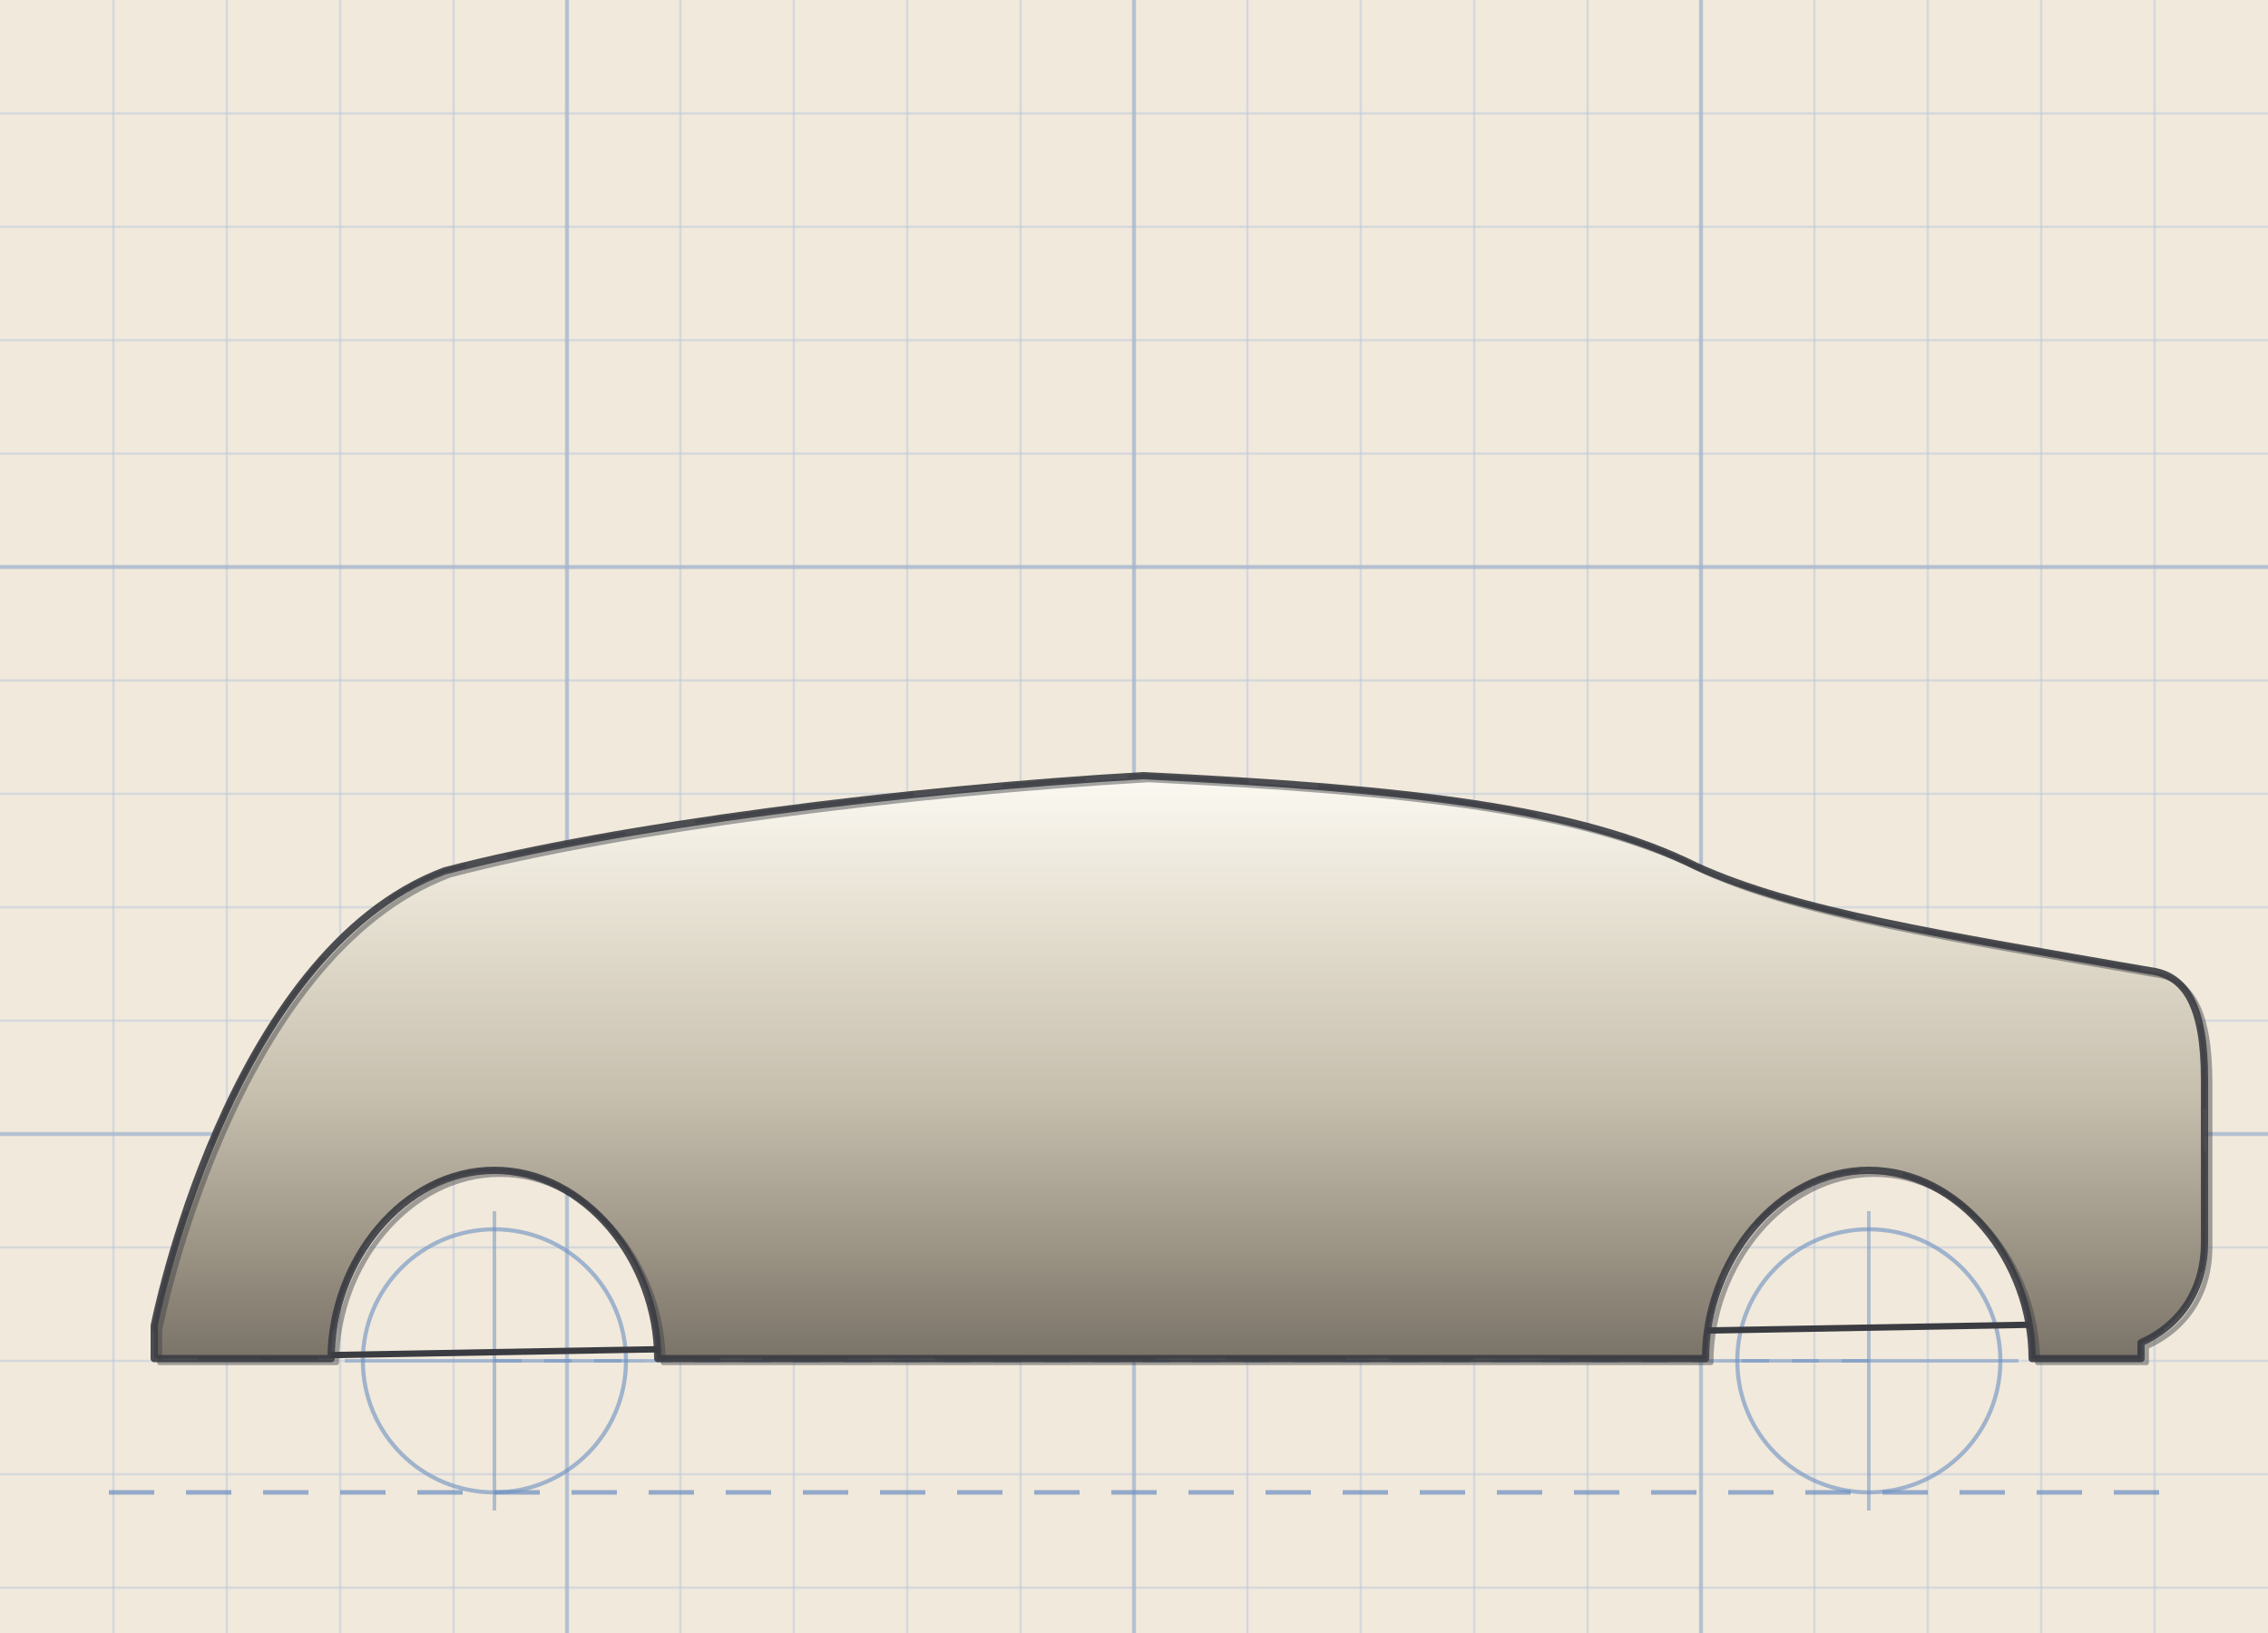
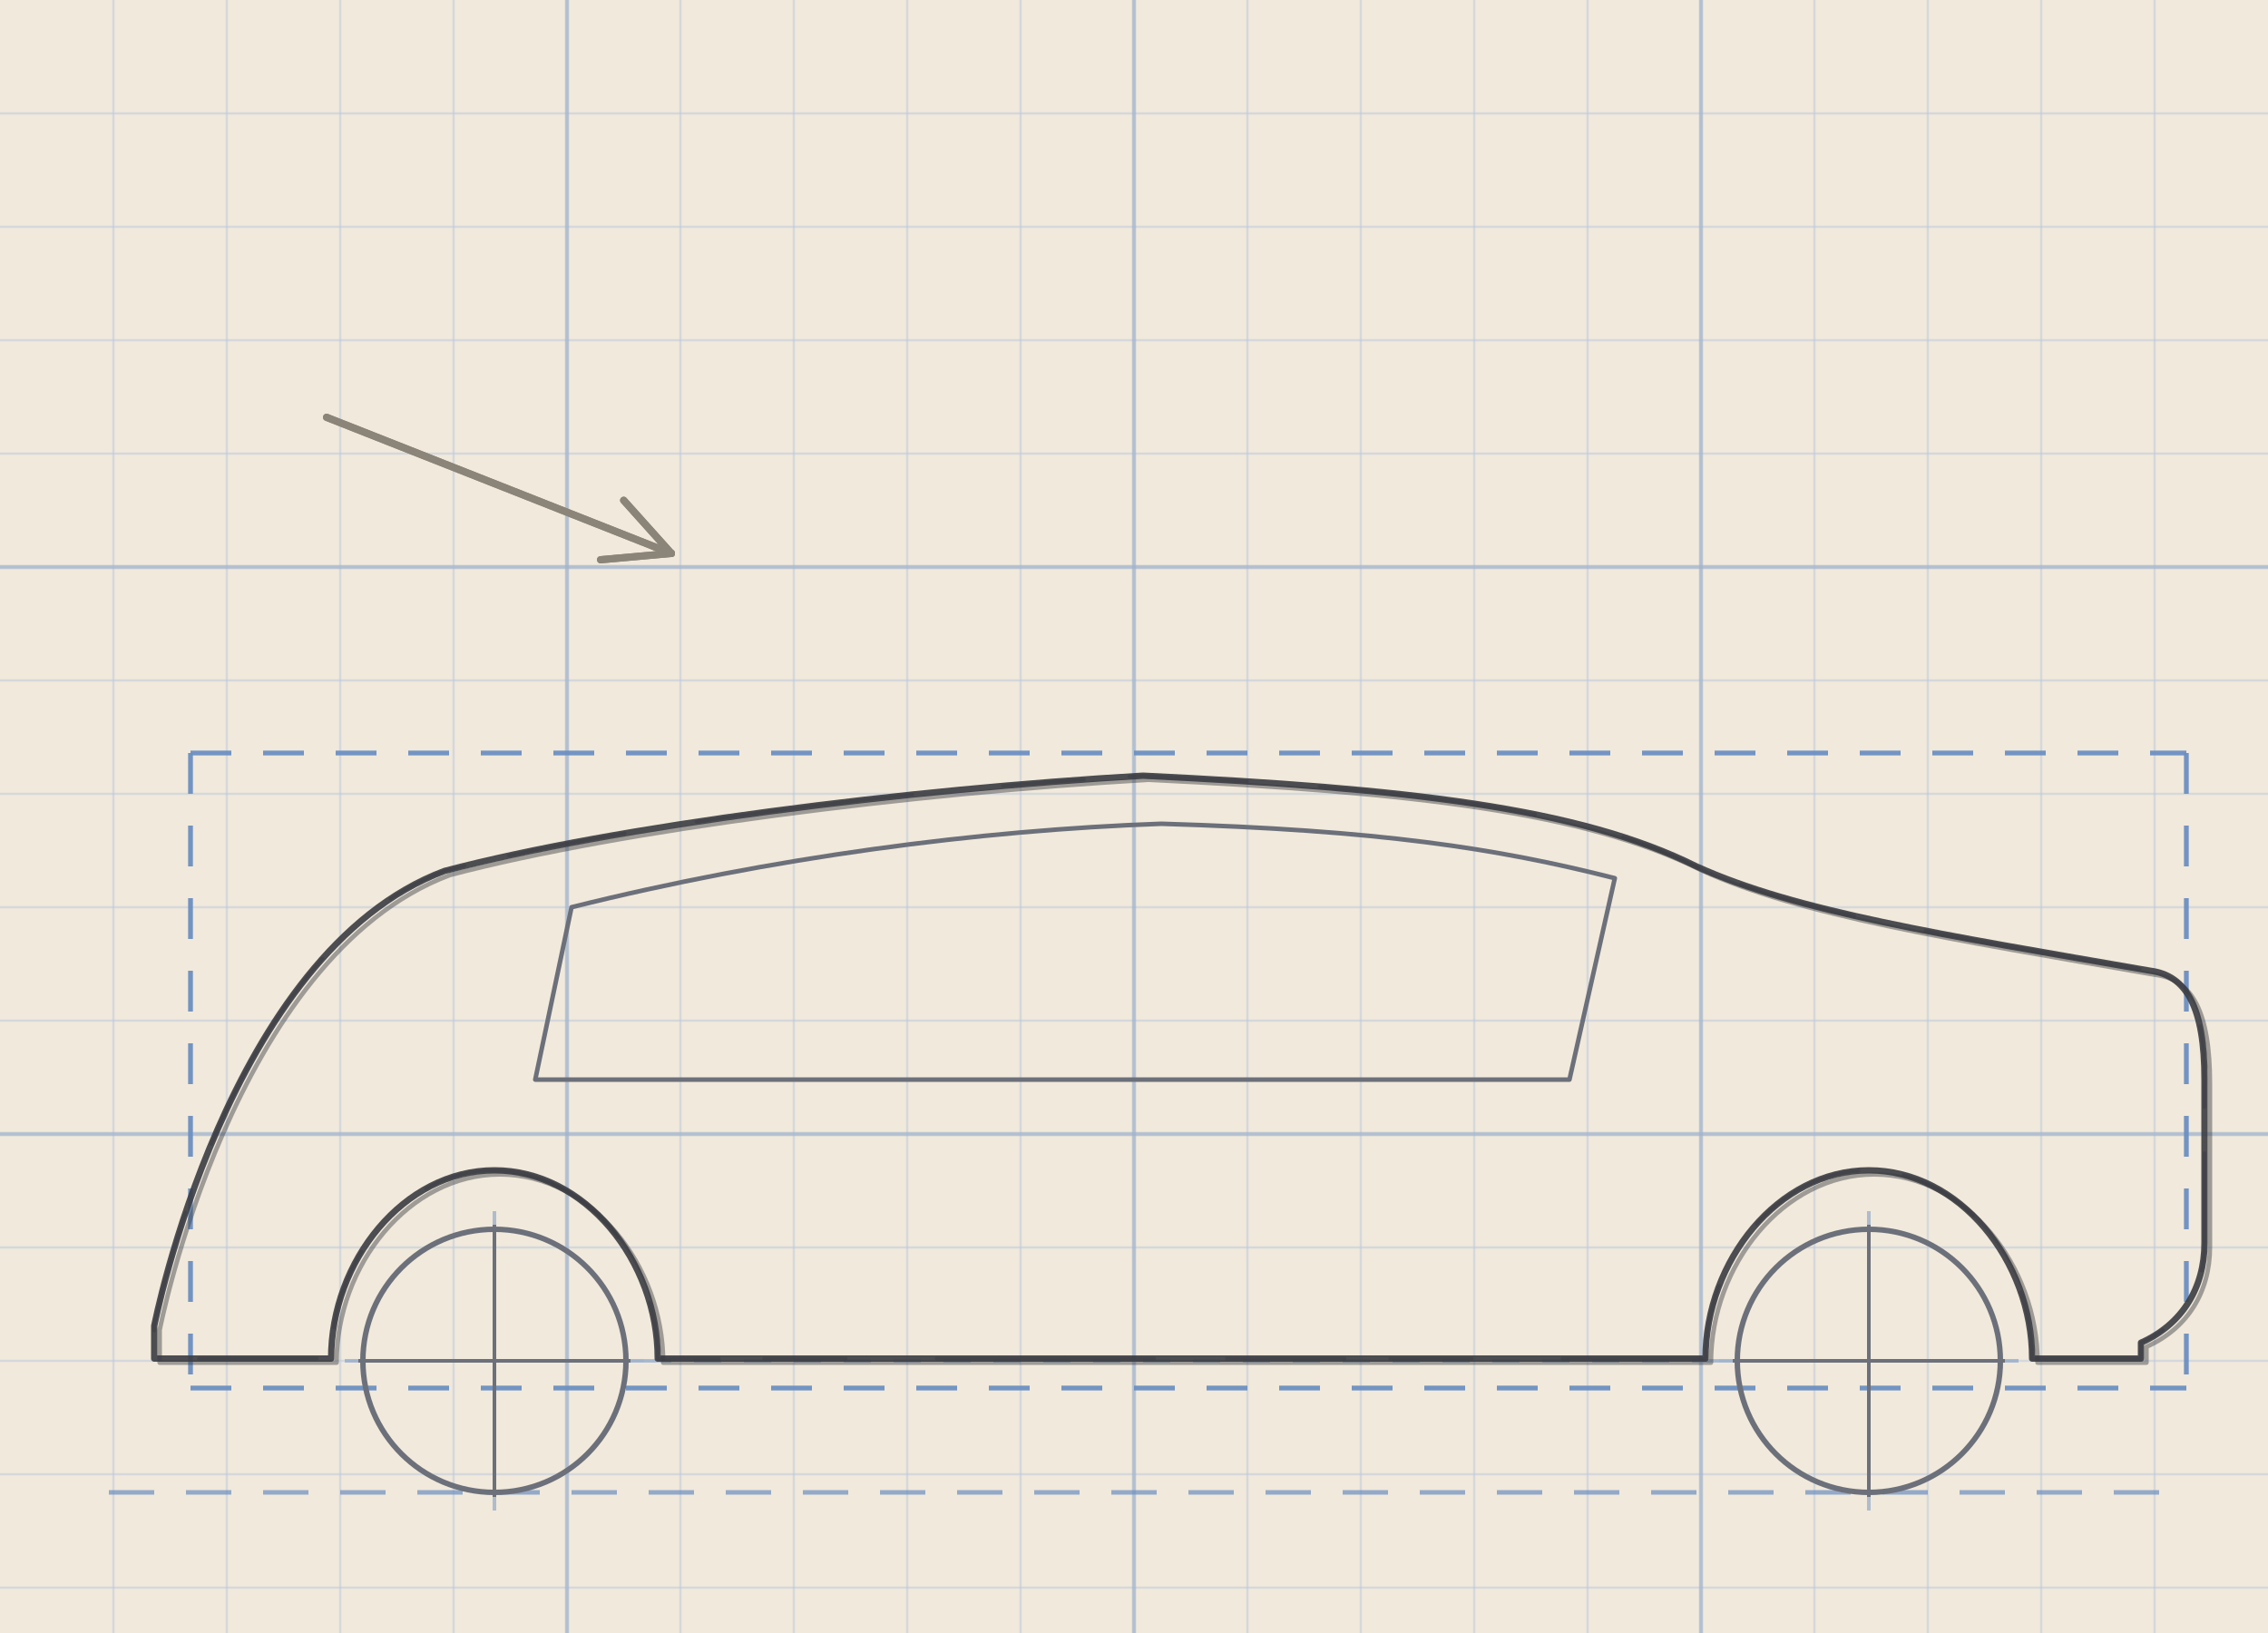
<svg xmlns="http://www.w3.org/2000/svg" viewBox="0 0 500 360" role="img">
  <defs>
    <linearGradient id="gBody" x1="0" y1="0" x2="0" y2="1">
      <stop offset="0%" stop-color="#FBF9F2" />
      <stop offset="22%" stop-color="#E8E2D4" />
      <stop offset="55%" stop-color="#C6BFAE" />
      <stop offset="82%" stop-color="#9A9283" />
      <stop offset="100%" stop-color="#7A7368" />
    </linearGradient>
    <linearGradient id="gGlass" x1="0" y1="0" x2="0" y2="1">
      <stop offset="0%" stop-color="#55585F" />
      <stop offset="100%" stop-color="#7B7F88" />
    </linearGradient>
    <radialGradient id="gTire" cx="0.5" cy="0.5" r="0.5">
      <stop offset="0%" stop-color="#4A4E55" />
      <stop offset="75%" stop-color="#2D3036" />
      <stop offset="100%" stop-color="#202227" />
    </radialGradient>
    <radialGradient id="gRim" cx="0.5" cy="0.5" r="0.5">
      <stop offset="0%" stop-color="#F3F2EC" />
      <stop offset="70%" stop-color="#C6C1B4" />
      <stop offset="100%" stop-color="#A39C8D" />
    </radialGradient>
    <radialGradient id="gGround" cx="0.5" cy="0.5" r="0.5">
      <stop offset="0%" stop-color="#8A8478" stop-opacity="0.34" />
      <stop offset="100%" stop-color="#8A8478" stop-opacity="0" />
    </radialGradient>
    <radialGradient id="gMetal" cx="0.5" cy="0.36" r="0.66">
      <stop offset="0%" stop-color="#FDFCF8" />
      <stop offset="24%" stop-color="#D4CFC2" />
      <stop offset="48%" stop-color="#8B8478" />
      <stop offset="66%" stop-color="#3A3C42" />
      <stop offset="82%" stop-color="#B9B3A6" />
      <stop offset="100%" stop-color="#6E6A61" />
    </radialGradient>
    <radialGradient id="gMatte" cx="0.5" cy="0.42" r="0.62">
      <stop offset="0%" stop-color="#EFEDE6" />
      <stop offset="55%" stop-color="#B9B4A8" />
      <stop offset="100%" stop-color="#7D786E" />
    </radialGradient>
    <radialGradient id="gGlassBall" cx="0.36" cy="0.32" r="0.7">
      <stop offset="0%" stop-color="#FBF9F3" stop-opacity="0.2" />
      <stop offset="55%" stop-color="#7B7F88" stop-opacity="0.1" />
      <stop offset="100%" stop-color="#3A3C42" stop-opacity="0.38" />
    </radialGradient>
    <linearGradient id="gTonePaper" x1="0" y1="0" x2="0" y2="1">
      <stop offset="0%" stop-color="#D6D0C2" />
      <stop offset="100%" stop-color="#BCB5A5" />
    </linearGradient>
    <linearGradient id="gScreen" x1="0" y1="0" x2="0" y2="1">
      <stop offset="0%" stop-color="#41444C" />
      <stop offset="100%" stop-color="#22242A" />
    </linearGradient>
  </defs>
  <rect x="0" y="0" width="500" height="360" fill="#F1E9DB" />
  <line x1="25" y1="0" x2="25" y2="360" stroke="#B9C8DC" stroke-width="0.5" opacity="0.5" />
  <line x1="50" y1="0" x2="50" y2="360" stroke="#B9C8DC" stroke-width="0.5" opacity="0.5" />
  <line x1="75" y1="0" x2="75" y2="360" stroke="#B9C8DC" stroke-width="0.5" opacity="0.5" />
  <line x1="100" y1="0" x2="100" y2="360" stroke="#B9C8DC" stroke-width="0.5" opacity="0.5" />
  <line x1="125" y1="0" x2="125" y2="360" stroke="#B9C8DC" stroke-width="0.5" opacity="0.5" />
  <line x1="150" y1="0" x2="150" y2="360" stroke="#B9C8DC" stroke-width="0.5" opacity="0.5" />
  <line x1="175" y1="0" x2="175" y2="360" stroke="#B9C8DC" stroke-width="0.5" opacity="0.5" />
  <line x1="200" y1="0" x2="200" y2="360" stroke="#B9C8DC" stroke-width="0.5" opacity="0.5" />
  <line x1="225" y1="0" x2="225" y2="360" stroke="#B9C8DC" stroke-width="0.5" opacity="0.5" />
  <line x1="250" y1="0" x2="250" y2="360" stroke="#B9C8DC" stroke-width="0.5" opacity="0.5" />
  <line x1="275" y1="0" x2="275" y2="360" stroke="#B9C8DC" stroke-width="0.5" opacity="0.5" />
  <line x1="300" y1="0" x2="300" y2="360" stroke="#B9C8DC" stroke-width="0.5" opacity="0.5" />
  <line x1="325" y1="0" x2="325" y2="360" stroke="#B9C8DC" stroke-width="0.5" opacity="0.5" />
  <line x1="350" y1="0" x2="350" y2="360" stroke="#B9C8DC" stroke-width="0.5" opacity="0.5" />
  <line x1="375" y1="0" x2="375" y2="360" stroke="#B9C8DC" stroke-width="0.5" opacity="0.5" />
  <line x1="400" y1="0" x2="400" y2="360" stroke="#B9C8DC" stroke-width="0.5" opacity="0.5" />
  <line x1="425" y1="0" x2="425" y2="360" stroke="#B9C8DC" stroke-width="0.5" opacity="0.5" />
  <line x1="450" y1="0" x2="450" y2="360" stroke="#B9C8DC" stroke-width="0.5" opacity="0.5" />
  <line x1="475" y1="0" x2="475" y2="360" stroke="#B9C8DC" stroke-width="0.5" opacity="0.5" />
  <line x1="0" y1="25" x2="500" y2="25" stroke="#B9C8DC" stroke-width="0.5" opacity="0.5" />
  <line x1="0" y1="50" x2="500" y2="50" stroke="#B9C8DC" stroke-width="0.5" opacity="0.5" />
  <line x1="0" y1="75" x2="500" y2="75" stroke="#B9C8DC" stroke-width="0.5" opacity="0.5" />
  <line x1="0" y1="100" x2="500" y2="100" stroke="#B9C8DC" stroke-width="0.5" opacity="0.5" />
  <line x1="0" y1="125" x2="500" y2="125" stroke="#B9C8DC" stroke-width="0.5" opacity="0.5" />
  <line x1="0" y1="150" x2="500" y2="150" stroke="#B9C8DC" stroke-width="0.5" opacity="0.5" />
  <line x1="0" y1="175" x2="500" y2="175" stroke="#B9C8DC" stroke-width="0.5" opacity="0.5" />
  <line x1="0" y1="200" x2="500" y2="200" stroke="#B9C8DC" stroke-width="0.5" opacity="0.5" />
  <line x1="0" y1="225" x2="500" y2="225" stroke="#B9C8DC" stroke-width="0.5" opacity="0.5" />
  <line x1="0" y1="250" x2="500" y2="250" stroke="#B9C8DC" stroke-width="0.5" opacity="0.5" />
  <line x1="0" y1="275" x2="500" y2="275" stroke="#B9C8DC" stroke-width="0.5" opacity="0.5" />
  <line x1="0" y1="300" x2="500" y2="300" stroke="#B9C8DC" stroke-width="0.5" opacity="0.5" />
  <line x1="0" y1="325" x2="500" y2="325" stroke="#B9C8DC" stroke-width="0.5" opacity="0.5" />
  <line x1="0" y1="350" x2="500" y2="350" stroke="#B9C8DC" stroke-width="0.5" opacity="0.5" />
  <line x1="125" y1="0" x2="125" y2="360" stroke="#9FB2CC" stroke-width="0.9" opacity="0.65" />
  <line x1="250" y1="0" x2="250" y2="360" stroke="#9FB2CC" stroke-width="0.9" opacity="0.65" />
  <line x1="375" y1="0" x2="375" y2="360" stroke="#9FB2CC" stroke-width="0.9" opacity="0.65" />
  <line x1="0" y1="125" x2="500" y2="125" stroke="#9FB2CC" stroke-width="0.9" opacity="0.65" />
  <line x1="0" y1="250" x2="500" y2="250" stroke="#9FB2CC" stroke-width="0.9" opacity="0.65" />
  <line x1="24" y1="329" x2="476" y2="329" stroke="#6B8FC2" stroke-width="1.0" stroke-dasharray="10 7" opacity="0.7" />
  <circle cx="109" cy="300" r="29" stroke="#6B8FC2" stroke-width="0.9" fill="none" opacity="0.6" />
  <line x1="76" y1="300" x2="142" y2="300" stroke="#6B8FC2" stroke-width="0.8" opacity="0.5" />
  <line x1="109" y1="267" x2="109" y2="333" stroke="#6B8FC2" stroke-width="0.8" opacity="0.5" />
  <circle cx="412" cy="300" r="29" stroke="#6B8FC2" stroke-width="0.9" fill="none" opacity="0.6" />
  <line x1="379" y1="300" x2="445" y2="300" stroke="#6B8FC2" stroke-width="0.8" opacity="0.5" />
  <line x1="412" y1="267" x2="412" y2="333" stroke="#6B8FC2" stroke-width="0.8" opacity="0.5" />
  <line x1="109" y1="300" x2="412" y2="300" stroke="#6B8FC2" stroke-width="0.8" stroke-dasharray="6 5" opacity="0.45" />
-   <path d="M58 250 L450 250 L450 292 L58 299 Z" stroke="#3A3C42" stroke-width="1.4" stroke-linecap="round" stroke-linejoin="round" fill="none" />
-   <path d="M130 200 L250 176 L250 250 L130 250 Z" stroke="#3A3C42" stroke-width="1.4" stroke-linecap="round" stroke-linejoin="round" fill="none" />
-   <path d="M34.0 292.3 C34.0 292.3 50.0 210.0 98.0 192.0 C136.0 182.0 200.0 174.0 252.0 171.0 C310.0 173.8 348.0 178.0 374.0 191.0 C396.0 201.0 428.0 206.0 474.0 214.0 C482.0 215.0 486.0 222.0 486.0 238.0 L486.0 274.0 C486.0 284.0 481.0 292.0 472.0 296.0 L472.0 299.5 L448.0 299.5 C448.0 278.0 432.0 258.0 412.0 258.0 C392.0 258.0 376.0 278.0 376.0 299.5 L145.0 299.5 C145.0 278.0 129.0 258.0 109.0 258.0 C89.0 258.0 73.0 278.0 73.0 299.5 L34.0 299.5 Z" fill="url(#gBody)" />
-   <path d="M34.0 292.3 C34.0 292.3 50.0 210.0 98.0 192.0 C136.0 182.0 200.0 174.0 252.0 171.0 C310.0 173.8 348.0 178.0 374.0 191.0 C396.0 201.0 428.0 206.0 474.0 214.0 C482.0 215.0 486.0 222.0 486.0 238.0 L486.0 274.0 C486.0 284.0 481.0 292.0 472.0 296.0 L472.0 299.5 L448.0 299.5 C448.0 278.0 432.0 258.0 412.0 258.0 C392.0 258.0 376.0 278.0 376.0 299.5 L145.0 299.5 C145.0 278.0 129.0 258.0 109.0 258.0 C89.0 258.0 73.0 278.0 73.0 299.5 L34.0 299.5 Z" stroke="#3A3C42" stroke-width="1.6" stroke-linecap="round" stroke-linejoin="round" fill="none" opacity="0.9" />
-   <path d="M34.0 292.3 C34.0 292.3 50.0 210.0 98.0 192.0 C136.0 182.0 200.0 174.0 252.0 171.0 C310.0 173.8 348.0 178.0 374.0 191.0 C396.0 201.0 428.0 206.0 474.0 214.0 C482.0 215.0 486.0 222.0 486.0 238.0 L486.0 274.0 C486.0 284.0 481.0 292.0 472.0 296.0 L472.0 299.5 L448.0 299.5 C448.0 278.0 432.0 258.0 412.0 258.0 C392.0 258.0 376.0 278.0 376.0 299.5 L145.0 299.5 C145.0 278.0 129.0 258.0 109.0 258.0 C89.0 258.0 73.0 278.0 73.0 299.5 L34.0 299.5 Z" stroke="#3A3C42" stroke-width="1.1" stroke-linecap="round" stroke-linejoin="round" fill="none" opacity="0.45" transform="translate(1.2 0.9)" />
+   <line x1="42" y1="166" x2="482" y2="166" stroke="#6B8FC2" stroke-width="1.0" stroke-dasharray="9 7" opacity="0.75" />
+   <line x1="42" y1="306" x2="482" y2="306" stroke="#6B8FC2" stroke-width="1.0" stroke-dasharray="9 7" opacity="0.75" />
+   <line x1="42" y1="166" x2="42" y2="306" stroke="#6B8FC2" stroke-width="1.0" stroke-dasharray="9 7" opacity="0.75" />
+   <line x1="482" y1="166" x2="482" y2="306" stroke="#6B8FC2" stroke-width="1.0" stroke-dasharray="9 7" opacity="0.75" />
+   <line x1="72" y1="92" x2="148" y2="122" stroke="#8B8478" stroke-width="1.6" stroke-linecap="round" stroke-linejoin="round" />
+   <line x1="132.4" y1="123.4" x2="148" y2="122" stroke="#8B8478" stroke-width="1.6" stroke-linecap="round" stroke-linejoin="round" />
+   <line x1="137.5" y1="110.3" x2="148" y2="122" stroke="#8B8478" stroke-width="1.6" stroke-linecap="round" stroke-linejoin="round" />
+   <line x1="42" y1="166" x2="482" y2="166" stroke="#6B8FC2" stroke-width="1.0" stroke-dasharray="9 7" opacity="0.75" />
+   <line x1="42" y1="306" x2="482" y2="306" stroke="#6B8FC2" stroke-width="1.0" stroke-dasharray="9 7" opacity="0.75" />
+   <line x1="42" y1="166" x2="42" y2="306" stroke="#6B8FC2" stroke-width="1.0" stroke-dasharray="9 7" opacity="0.75" />
+   <line x1="482" y1="166" x2="482" y2="306" stroke="#6B8FC2" stroke-width="1.0" stroke-dasharray="9 7" opacity="0.75" />
+   <line x1="72" y1="92" x2="148" y2="122" stroke="#8B8478" stroke-width="1.6" stroke-linecap="round" stroke-linejoin="round" />
+   <line x1="132.4" y1="123.4" x2="148" y2="122" stroke="#8B8478" stroke-width="1.6" stroke-linecap="round" stroke-linejoin="round" />
+   <line x1="137.5" y1="110.3" x2="148" y2="122" stroke="#8B8478" stroke-width="1.6" stroke-linecap="round" stroke-linejoin="round" />
+   <path d="M34.0 292.3 C34.0 292.3 50.0 210.0 98.0 192.0 C136.0 182.0 200.0 174.0 252.0 171.0 C310.0 173.8 348.0 178.0 374.0 191.0 C396.0 201.0 428.0 206.0 474.0 214.0 C482.0 215.0 486.0 222.0 486.0 238.0 L486.0 274.0 C486.0 284.0 481.0 292.0 472.0 296.0 L472.0 299.5 L448.0 299.5 C448.0 278.0 432.0 258.0 412.0 258.0 C392.0 258.0 376.0 278.0 376.0 299.5 L145.0 299.5 C145.0 278.0 129.0 258.0 109.0 258.0 C89.0 258.0 73.0 278.0 73.0 299.5 L34.0 299.5 Z" stroke="#3A3C42" stroke-width="1.4" stroke-linecap="round" stroke-linejoin="round" fill="none" opacity="0.9" />
+   <path d="M34.0 292.3 C34.0 292.3 50.0 210.0 98.0 192.0 C136.0 182.0 200.0 174.0 252.0 171.0 C310.0 173.8 348.0 178.0 374.0 191.0 C396.0 201.0 428.0 206.0 474.0 214.0 C482.0 215.0 486.0 222.0 486.0 238.0 L486.0 274.0 C486.0 284.0 481.0 292.0 472.0 296.0 L472.0 299.5 L448.0 299.5 C448.0 278.0 432.0 258.0 412.0 258.0 C392.0 258.0 376.0 278.0 376.0 299.5 L145.0 299.5 C145.0 278.0 129.0 258.0 109.0 258.0 C89.0 258.0 73.0 278.0 73.0 299.5 L34.0 299.5 Z" stroke="#3A3C42" stroke-width="1" stroke-linecap="round" stroke-linejoin="round" fill="none" opacity="0.45" transform="translate(1.2 0.9)" />
  <path d="M34.0 292.3 C34.0 292.3 50.0 210.0 98.0 192.0 C136.0 182.0 200.0 174.0 252.0 171.0 C310.0 173.8 348.0 178.0 374.0 191.0 C396.0 201.0 428.0 206.0 474.0 214.0 C482.0 215.0 486.0 222.0 486.0 238.0 L486.0 274.0 C486.0 284.0 481.0 292.0 472.0 296.0 L472.0 299.5 L448.0 299.5 C448.0 278.0 432.0 258.0 412.0 258.0 C392.0 258.0 376.0 278.0 376.0 299.5 L145.0 299.5 C145.0 278.0 129.0 258.0 109.0 258.0 C89.0 258.0 73.0 278.0 73.0 299.5 L34.0 299.5 Z" stroke="#3A3C42" stroke-width="0.8" stroke-linecap="round" stroke-linejoin="round" fill="none" stroke-dasharray="26 16 48 20 18 10" opacity="0.5" />
+   <path d="M126.0 200.0 C170.0 189.0 216.0 183.0 256.0 181.6 C304.0 183.0 330.0 187.0 356.0 193.6 L346.0 238.0 L118.0 238.0 Z" stroke="#6C707A" stroke-width="1" stroke-linecap="round" stroke-linejoin="round" fill="none" />
+   <circle cx="109" cy="300" r="29" stroke="#6C707A" stroke-width="1.2" fill="none" />
+   <line x1="79" y1="300" x2="139" y2="300" stroke="#6C707A" stroke-width="0.8" />
+   <line x1="109" y1="270" x2="109" y2="330" stroke="#6C707A" stroke-width="0.8" />
+   <circle cx="412" cy="300" r="29" stroke="#6C707A" stroke-width="1.2" fill="none" />
+   <line x1="382" y1="300" x2="442" y2="300" stroke="#6C707A" stroke-width="0.8" />
+   <line x1="412" y1="270" x2="412" y2="330" stroke="#6C707A" stroke-width="0.8" />
</svg>
